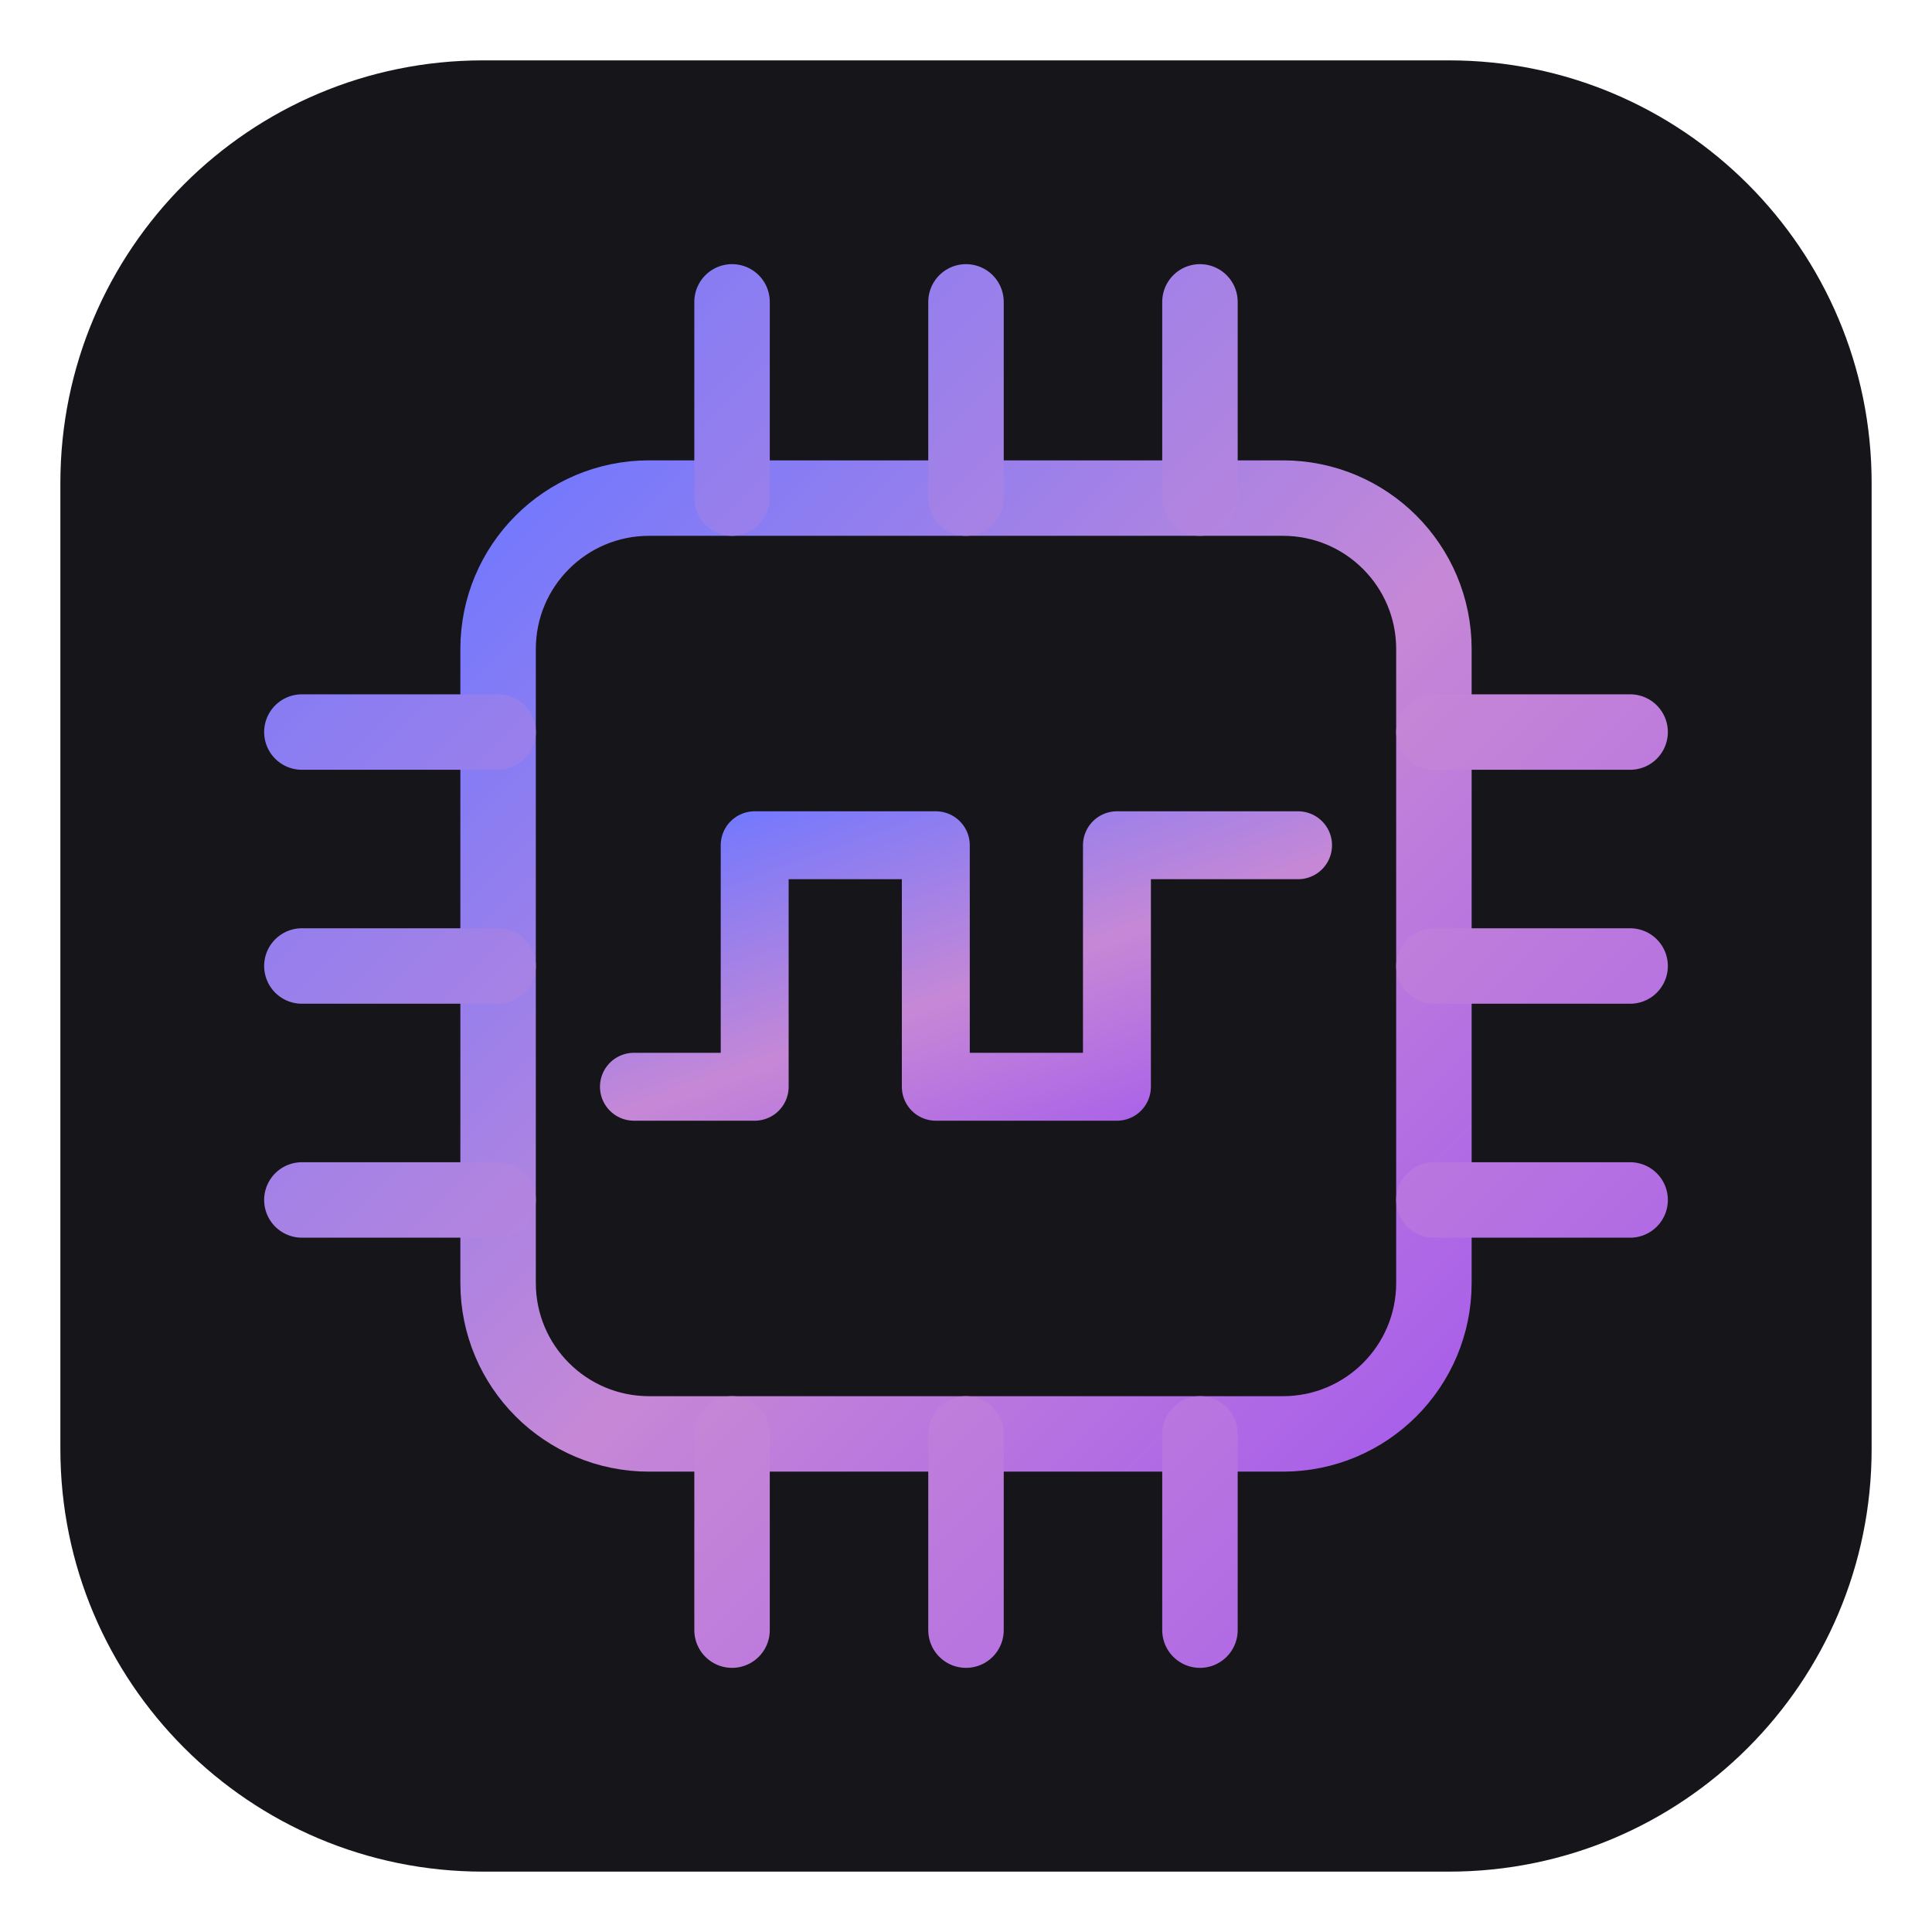
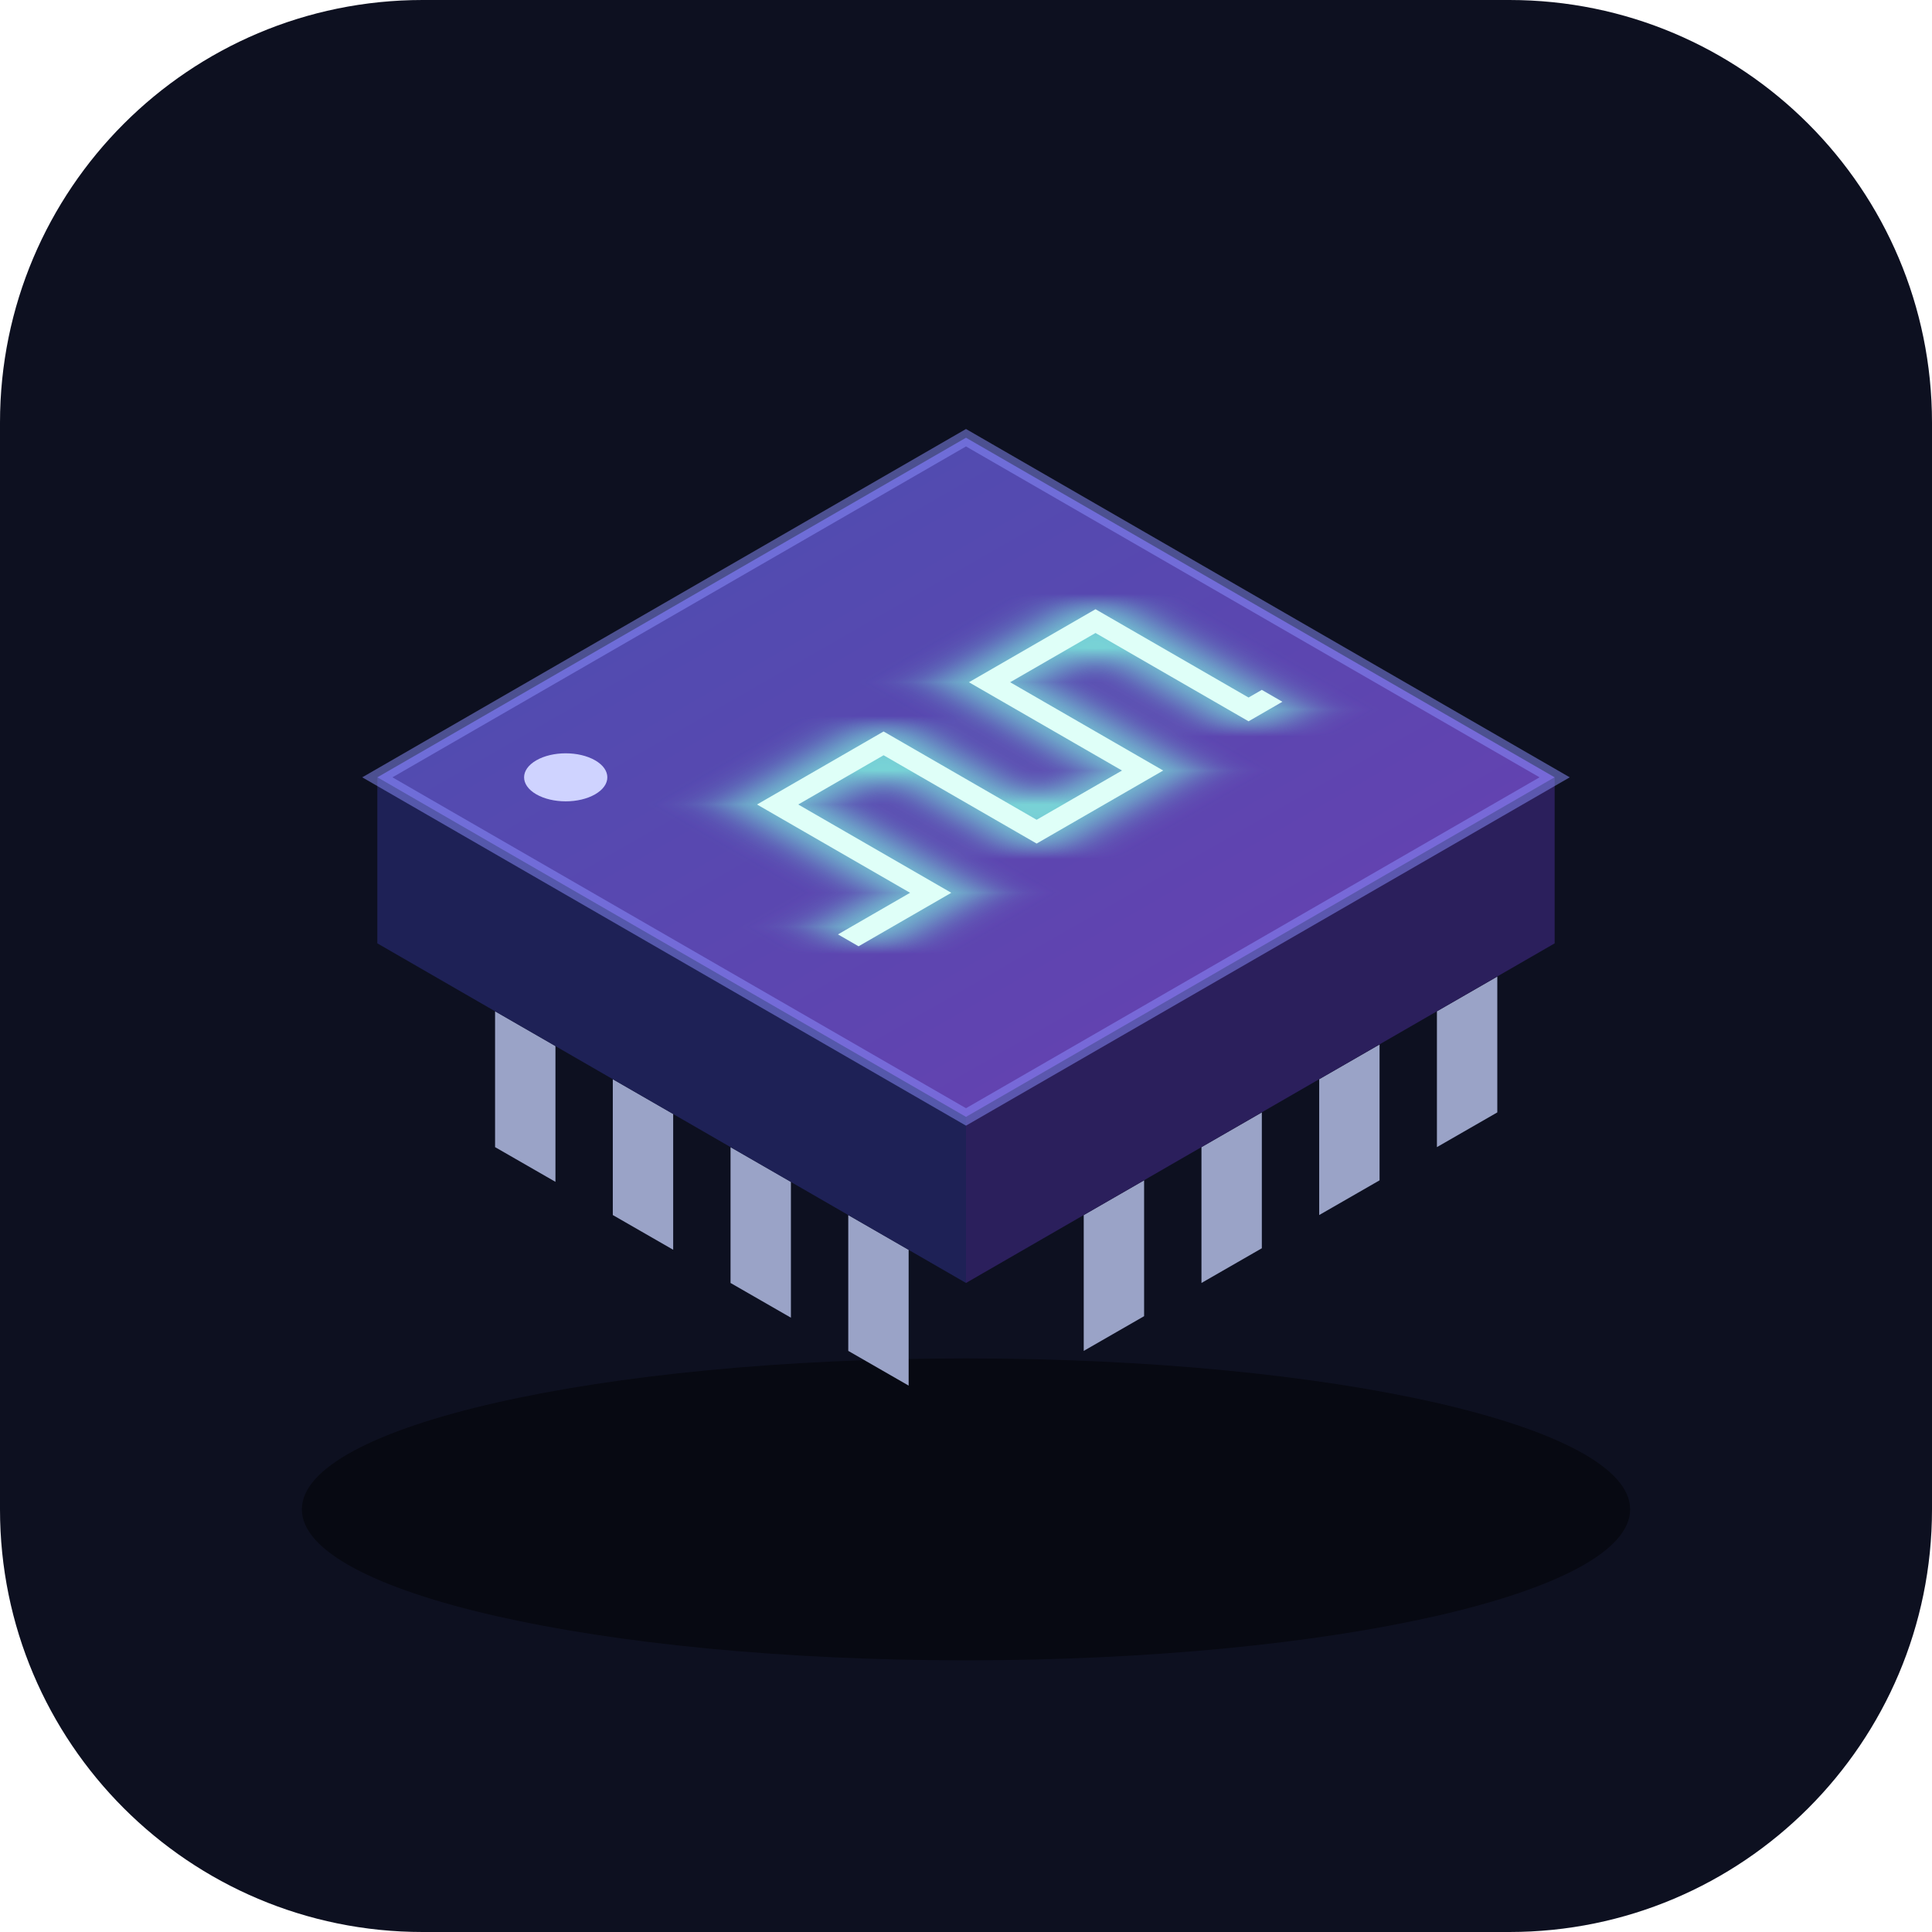
<svg xmlns="http://www.w3.org/2000/svg" width="256" height="256" viewBox="0 0 256 256">
  <defs>
-     <linearGradient id="p" x1="0" y1="0" x2="1" y2="1">
-       <stop offset="0" stop-color="#7278fe" />
-       <stop offset="0.55" stop-color="#c688d6" />
-       <stop offset="1" stop-color="#a85eea" />
+     <linearGradient id="top" x1="0" y1="0" x2="1" y2="1">
+       <stop offset="0" stop-color="#4a4fb0" />
+       <stop offset="1" stop-color="#6a3fb0" />
    </linearGradient>
+     <filter id="glow" x="-30%" y="-30%" width="160%" height="160%">
+       <feGaussianBlur stdDeviation="3" />
+     </filter>
  </defs>
-   <rect x="8" y="8" width="240" height="240" rx="56" fill="#15151a" />
-   <g stroke="url(#p)" stroke-width="10" stroke-linecap="round" fill="none">
-     <rect x="66" y="66" width="124" height="124" rx="20" />
-     <path d="M97 40v26M128 40v26M159 40v26M97 190v26M128 190v26M159 190v26M40 97h26M40 128h26M40 159h26M190 97h26M190 128h26M190 159h26" />
+   <rect width="256" height="256" rx="56" fill="#0d1020" />
+   <ellipse cx="128" cy="200" rx="88" ry="20" fill="#000" opacity="0.45" />
+   <g fill="#9aa3c7">
+     <path d="M65.6 134l8 4.6v18l-8 -4.6z" />
+     <path d="M81.2 143l8 4.6v18l-8 -4.6z" />
+     <path d="M96.8 152l8 4.6v18l-8 -4.6z" />
+     <path d="M112.4 161l8 4.6v18l-8 -4.6z" />
+     <path d="M143.6 161l8 -4.6v18l-8 4.6z" />
+     <path d="M159.2 152l8 -4.6v18l-8 4.6z" />
+     <path d="M174.8 143l8 -4.6v18l-8 4.6z" />
+     <path d="M190.4 134l8 -4.6v18l-8 4.6z" />
  </g>
-   <path d="M84 144H100V112H124V144H148V112H172" stroke="url(#p)" stroke-width="9" fill="none" stroke-linecap="round" stroke-linejoin="round" />
+   <path d="M50 103L128 148V170L50 125Z" fill="#1e2156" />
+   <path d="M128 148L206 103V125L128 170Z" fill="#2b1f5c" />
+   <path d="M128 58L206 103L128 148L50 103Z" fill="url(#top)" />
+   <path d="M128 58L206 103L128 148L50 103Z" fill="none" stroke="#8c90ff" stroke-width="2" opacity="0.5" />
+   <g transform="matrix(0.78 -0.45 0.78 0.45 50 103)">
+     <path d="M16 64h14v-26h18v26h18v-26h18v26h4" stroke="#7ff5e0" stroke-width="8" fill="none" filter="url(#glow)" opacity="0.8" />
+     <path d="M16 64h14v-26h18v26h18v-26h18v26h4" stroke="#dffff8" stroke-width="3.5" fill="none" />
+     <circle cx="16" cy="16" r="5" fill="#cfd3ff" />
+   </g>
</svg>
